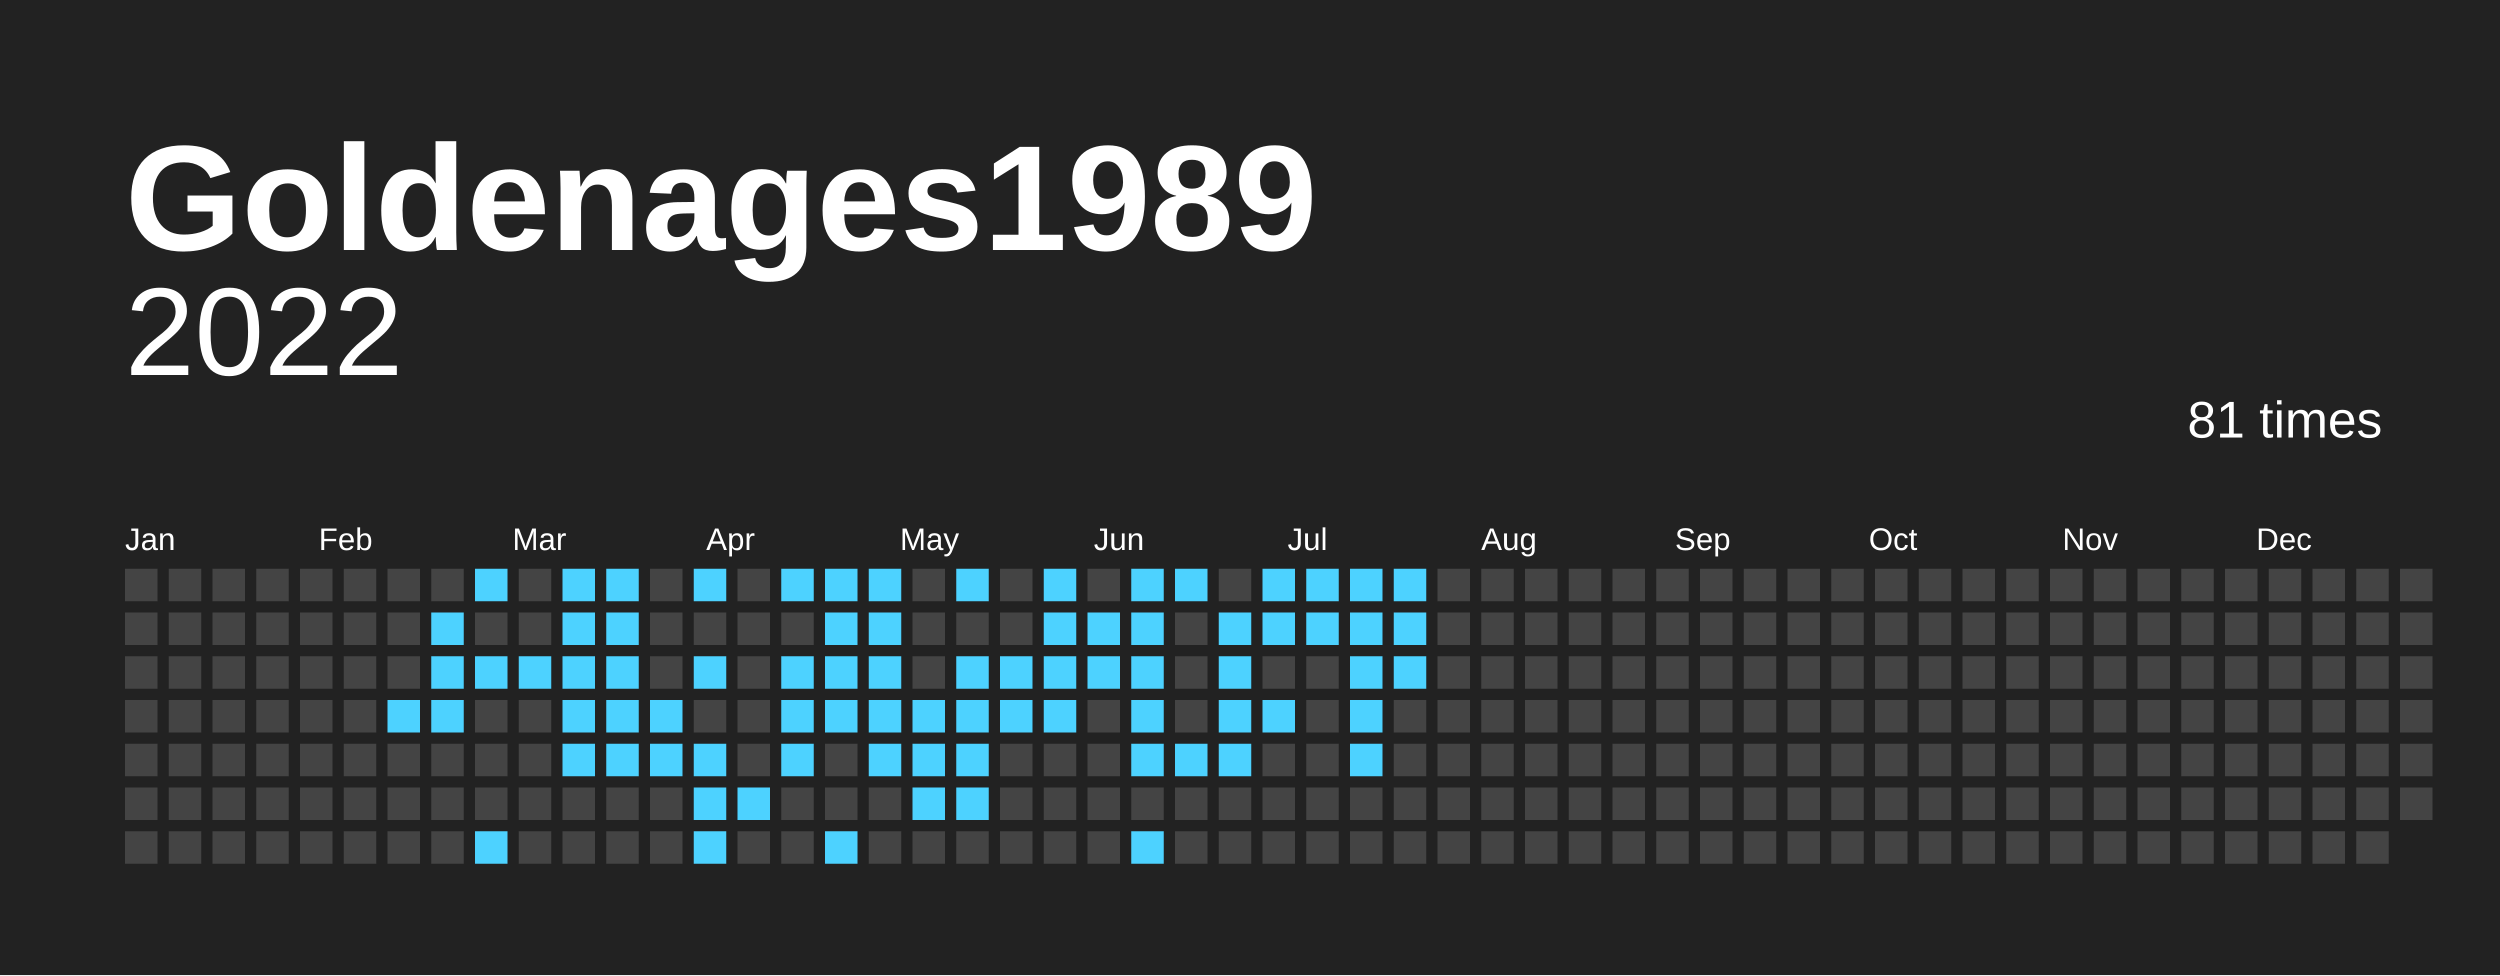
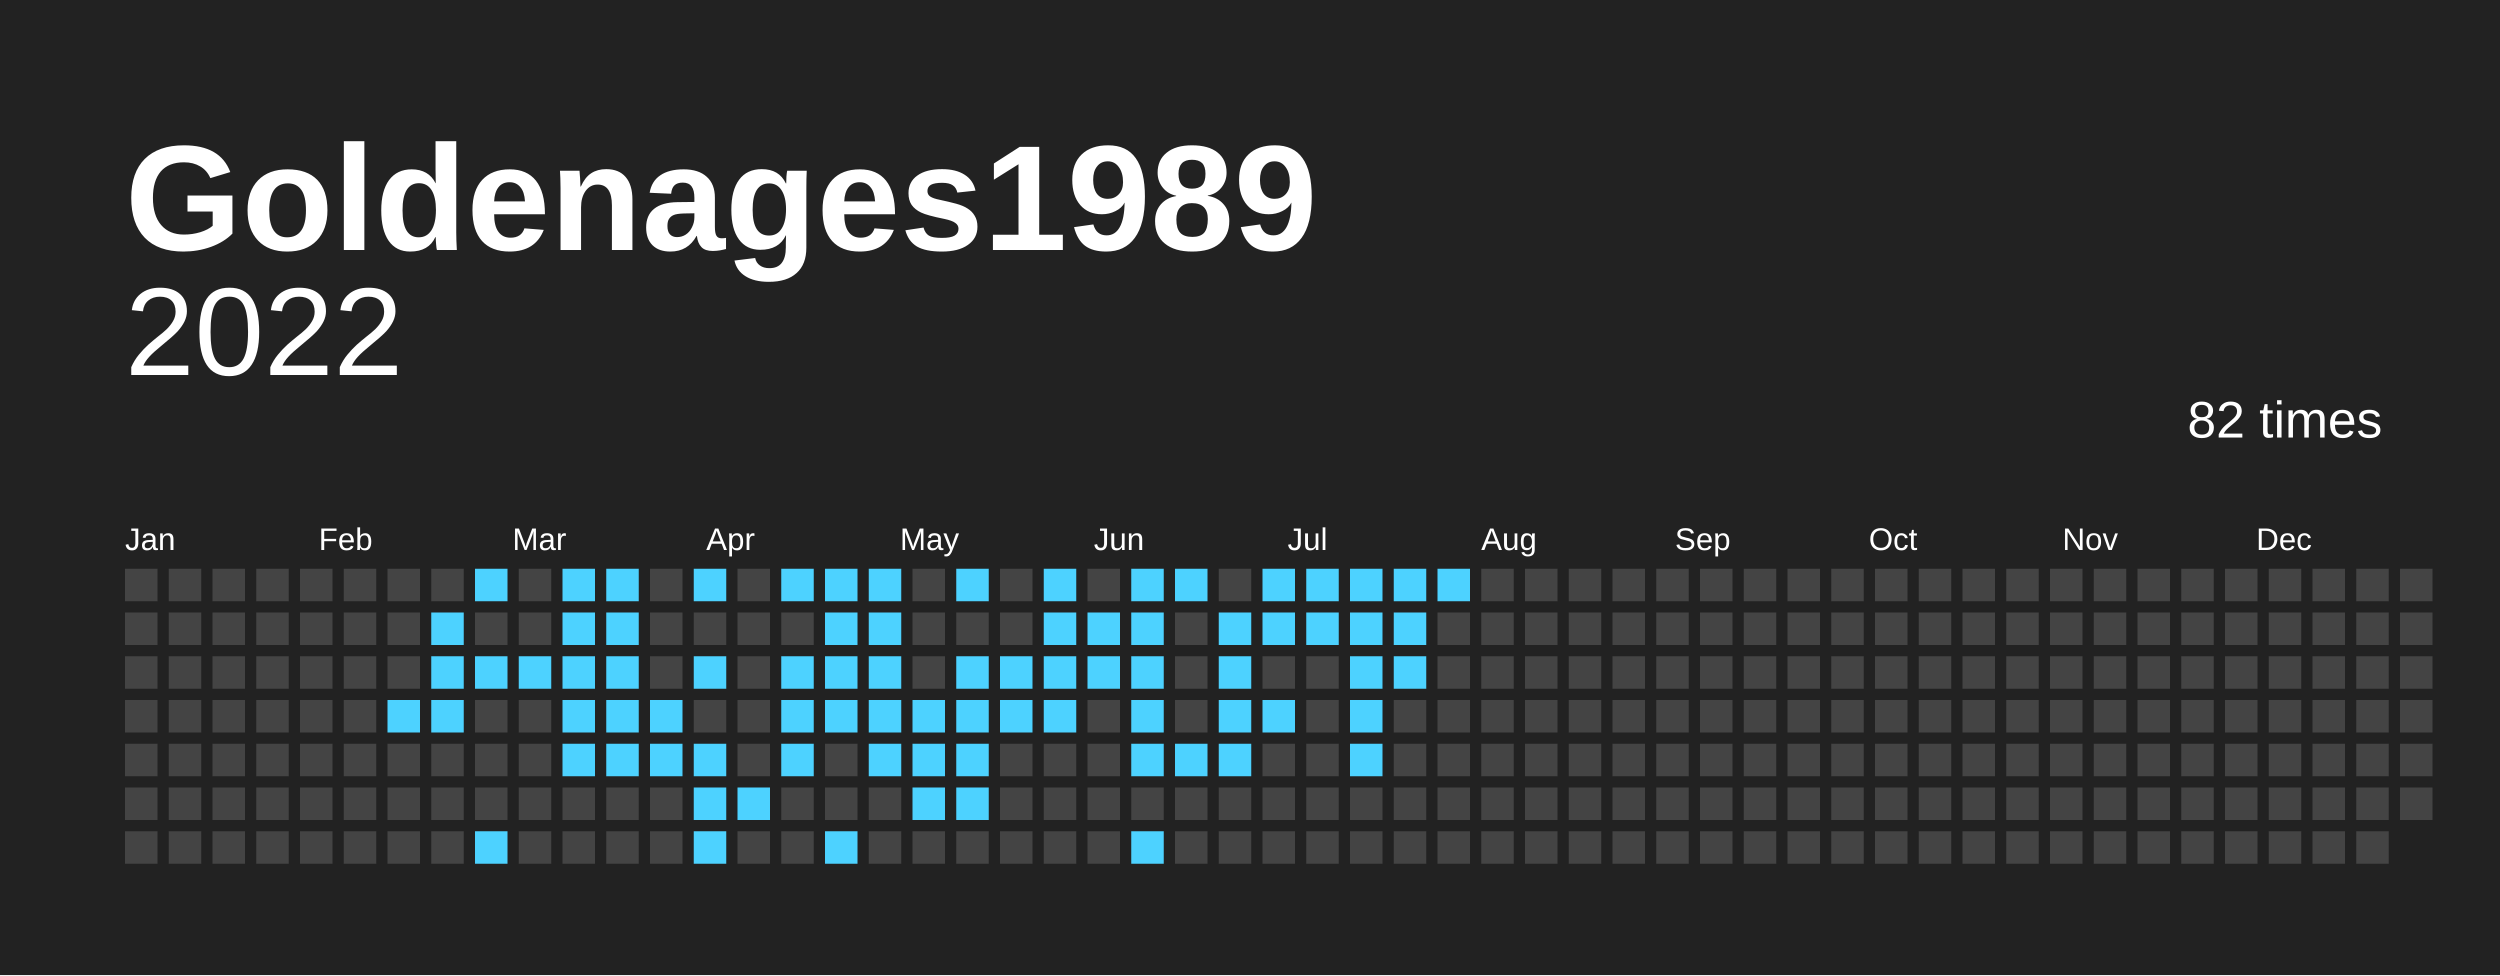
<svg xmlns="http://www.w3.org/2000/svg" baseProfile="full" height="78mm" version="1.1" viewBox="0,0,200,78" width="200mm">
  <defs />
  <rect fill="#222222" height="78" width="200" x="0" y="0" />
  <text fill="#FFFFFF" style="font-size:12px; font-family:Arial; font-weight:bold;" x="10" y="20">Goldenages1989</text>
  <text alignment-baseline="hanging" fill="#FFFFFF" style="font-size:10.0px; font-family:Arial;" x="10" y="30">2022</text>
-   <text alignment-baseline="hanging" fill="#FFFFFF" style="font-size:4.125px; font-family:Arial;" x="175" y="35">81 times</text>
+   <text alignment-baseline="hanging" fill="#FFFFFF" style="font-size:4.125px; font-family:Arial;" x="175" y="35">82 times</text>
  <text fill="#FFFFFF" style="font-size:2.5px; font-family:Arial" x="10.0" y="44">Jan</text>
  <text fill="#FFFFFF" style="font-size:2.5px; font-family:Arial" x="25.5" y="44">Feb</text>
  <text fill="#FFFFFF" style="font-size:2.5px; font-family:Arial" x="41.0" y="44">Mar</text>
  <text fill="#FFFFFF" style="font-size:2.5px; font-family:Arial" x="56.5" y="44">Apr</text>
  <text fill="#FFFFFF" style="font-size:2.5px; font-family:Arial" x="72.0" y="44">May</text>
  <text fill="#FFFFFF" style="font-size:2.5px; font-family:Arial" x="87.5" y="44">Jun</text>
  <text fill="#FFFFFF" style="font-size:2.5px; font-family:Arial" x="103.0" y="44">Jul</text>
  <text fill="#FFFFFF" style="font-size:2.5px; font-family:Arial" x="118.5" y="44">Aug</text>
  <text fill="#FFFFFF" style="font-size:2.5px; font-family:Arial" x="134.0" y="44">Sep</text>
  <text fill="#FFFFFF" style="font-size:2.5px; font-family:Arial" x="149.5" y="44">Oct</text>
  <text fill="#FFFFFF" style="font-size:2.5px; font-family:Arial" x="165.0" y="44">Nov</text>
  <text fill="#FFFFFF" style="font-size:2.5px; font-family:Arial" x="180.5" y="44">Dec</text>
  <rect fill="#444444" height="2.6" width="2.6" x="10.0" y="45.5" />
  <rect fill="#444444" height="2.6" width="2.6" x="10.0" y="49.0" />
  <rect fill="#444444" height="2.6" width="2.6" x="10.0" y="52.5" />
  <rect fill="#444444" height="2.6" width="2.6" x="10.0" y="56.0" />
  <rect fill="#444444" height="2.6" width="2.6" x="10.0" y="59.5" />
  <rect fill="#444444" height="2.6" width="2.6" x="10.0" y="63.0" />
  <rect fill="#444444" height="2.6" width="2.6" x="10.0" y="66.5" />
  <rect fill="#444444" height="2.6" width="2.6" x="13.5" y="45.5" />
  <rect fill="#444444" height="2.6" width="2.6" x="13.5" y="49.0" />
  <rect fill="#444444" height="2.6" width="2.6" x="13.5" y="52.5" />
  <rect fill="#444444" height="2.6" width="2.6" x="13.5" y="56.0" />
  <rect fill="#444444" height="2.6" width="2.6" x="13.5" y="59.5" />
  <rect fill="#444444" height="2.6" width="2.6" x="13.5" y="63.0" />
  <rect fill="#444444" height="2.6" width="2.6" x="13.5" y="66.5" />
  <rect fill="#444444" height="2.6" width="2.6" x="17.0" y="45.5" />
  <rect fill="#444444" height="2.6" width="2.6" x="17.0" y="49.0" />
  <rect fill="#444444" height="2.6" width="2.6" x="17.0" y="52.5" />
  <rect fill="#444444" height="2.6" width="2.6" x="17.0" y="56.0" />
  <rect fill="#444444" height="2.6" width="2.6" x="17.0" y="59.5" />
  <rect fill="#444444" height="2.6" width="2.6" x="17.0" y="63.0" />
  <rect fill="#444444" height="2.6" width="2.6" x="17.0" y="66.5" />
  <rect fill="#444444" height="2.6" width="2.6" x="20.5" y="45.5" />
  <rect fill="#444444" height="2.6" width="2.6" x="20.5" y="49.0" />
  <rect fill="#444444" height="2.6" width="2.6" x="20.5" y="52.5" />
  <rect fill="#444444" height="2.6" width="2.6" x="20.5" y="56.0" />
  <rect fill="#444444" height="2.6" width="2.6" x="20.5" y="59.5" />
  <rect fill="#444444" height="2.6" width="2.6" x="20.5" y="63.0" />
  <rect fill="#444444" height="2.6" width="2.6" x="20.5" y="66.5" />
  <rect fill="#444444" height="2.6" width="2.6" x="24.0" y="45.5" />
  <rect fill="#444444" height="2.6" width="2.6" x="24.0" y="49.0" />
  <rect fill="#444444" height="2.6" width="2.6" x="24.0" y="52.5" />
  <rect fill="#444444" height="2.6" width="2.6" x="24.0" y="56.0" />
  <rect fill="#444444" height="2.6" width="2.6" x="24.0" y="59.5" />
  <rect fill="#444444" height="2.6" width="2.6" x="24.0" y="63.0" />
  <rect fill="#444444" height="2.6" width="2.6" x="24.0" y="66.5" />
  <rect fill="#444444" height="2.6" width="2.6" x="27.5" y="45.5" />
  <rect fill="#444444" height="2.6" width="2.6" x="27.5" y="49.0" />
  <rect fill="#444444" height="2.6" width="2.6" x="27.5" y="52.5" />
  <rect fill="#444444" height="2.6" width="2.6" x="27.5" y="56.0" />
  <rect fill="#444444" height="2.6" width="2.6" x="27.5" y="59.5" />
  <rect fill="#444444" height="2.6" width="2.6" x="27.5" y="63.0" />
  <rect fill="#444444" height="2.6" width="2.6" x="27.5" y="66.5" />
  <rect fill="#444444" height="2.6" width="2.6" x="31.0" y="45.5" />
  <rect fill="#444444" height="2.6" width="2.6" x="31.0" y="49.0" />
  <rect fill="#444444" height="2.6" width="2.6" x="31.0" y="52.5" />
  <rect fill="#4DD2FF" height="2.6" width="2.6" x="31.0" y="56.0" />
  <rect fill="#444444" height="2.6" width="2.6" x="31.0" y="59.5" />
  <rect fill="#444444" height="2.6" width="2.6" x="31.0" y="63.0" />
  <rect fill="#444444" height="2.6" width="2.6" x="31.0" y="66.5" />
  <rect fill="#444444" height="2.6" width="2.6" x="34.5" y="45.5" />
  <rect fill="#4DD2FF" height="2.6" width="2.6" x="34.5" y="49.0" />
  <rect fill="#4DD2FF" height="2.6" width="2.6" x="34.5" y="52.5" />
  <rect fill="#4DD2FF" height="2.6" width="2.6" x="34.5" y="56.0" />
  <rect fill="#444444" height="2.6" width="2.6" x="34.5" y="59.5" />
  <rect fill="#444444" height="2.6" width="2.6" x="34.5" y="63.0" />
  <rect fill="#444444" height="2.6" width="2.6" x="34.5" y="66.5" />
  <rect fill="#4DD2FF" height="2.6" width="2.6" x="38.0" y="45.5" />
  <rect fill="#444444" height="2.6" width="2.6" x="38.0" y="49.0" />
  <rect fill="#4DD2FF" height="2.6" width="2.6" x="38.0" y="52.5" />
  <rect fill="#444444" height="2.6" width="2.6" x="38.0" y="56.0" />
  <rect fill="#444444" height="2.6" width="2.6" x="38.0" y="59.5" />
  <rect fill="#444444" height="2.6" width="2.6" x="38.0" y="63.0" />
  <rect fill="#4DD2FF" height="2.6" width="2.6" x="38.0" y="66.5" />
  <rect fill="#444444" height="2.6" width="2.6" x="41.5" y="45.5" />
  <rect fill="#444444" height="2.6" width="2.6" x="41.5" y="49.0" />
  <rect fill="#4DD2FF" height="2.6" width="2.6" x="41.5" y="52.5" />
  <rect fill="#444444" height="2.6" width="2.6" x="41.5" y="56.0" />
  <rect fill="#444444" height="2.6" width="2.6" x="41.5" y="59.5" />
  <rect fill="#444444" height="2.6" width="2.6" x="41.5" y="63.0" />
  <rect fill="#444444" height="2.6" width="2.6" x="41.5" y="66.5" />
  <rect fill="#4DD2FF" height="2.6" width="2.6" x="45.0" y="45.5" />
  <rect fill="#4DD2FF" height="2.6" width="2.6" x="45.0" y="49.0" />
  <rect fill="#4DD2FF" height="2.6" width="2.6" x="45.0" y="52.5" />
  <rect fill="#4DD2FF" height="2.6" width="2.6" x="45.0" y="56.0" />
  <rect fill="#4DD2FF" height="2.6" width="2.6" x="45.0" y="59.5" />
  <rect fill="#444444" height="2.6" width="2.6" x="45.0" y="63.0" />
  <rect fill="#444444" height="2.6" width="2.6" x="45.0" y="66.5" />
  <rect fill="#4DD2FF" height="2.6" width="2.6" x="48.5" y="45.5" />
  <rect fill="#4DD2FF" height="2.6" width="2.6" x="48.5" y="49.0" />
  <rect fill="#4DD2FF" height="2.6" width="2.6" x="48.5" y="52.5" />
  <rect fill="#4DD2FF" height="2.6" width="2.6" x="48.5" y="56.0" />
  <rect fill="#4DD2FF" height="2.6" width="2.6" x="48.5" y="59.5" />
  <rect fill="#444444" height="2.6" width="2.6" x="48.5" y="63.0" />
  <rect fill="#444444" height="2.6" width="2.6" x="48.5" y="66.5" />
  <rect fill="#444444" height="2.6" width="2.6" x="52.0" y="45.5" />
  <rect fill="#444444" height="2.6" width="2.6" x="52.0" y="49.0" />
  <rect fill="#444444" height="2.6" width="2.6" x="52.0" y="52.5" />
  <rect fill="#4DD2FF" height="2.6" width="2.6" x="52.0" y="56.0" />
  <rect fill="#4DD2FF" height="2.6" width="2.6" x="52.0" y="59.5" />
  <rect fill="#444444" height="2.6" width="2.6" x="52.0" y="63.0" />
  <rect fill="#444444" height="2.6" width="2.6" x="52.0" y="66.5" />
  <rect fill="#4DD2FF" height="2.6" width="2.6" x="55.5" y="45.5" />
  <rect fill="#444444" height="2.6" width="2.6" x="55.5" y="49.0" />
  <rect fill="#4DD2FF" height="2.6" width="2.6" x="55.5" y="52.5" />
  <rect fill="#444444" height="2.6" width="2.6" x="55.5" y="56.0" />
  <rect fill="#4DD2FF" height="2.6" width="2.6" x="55.5" y="59.5" />
  <rect fill="#4DD2FF" height="2.6" width="2.6" x="55.5" y="63.0" />
  <rect fill="#4DD2FF" height="2.6" width="2.6" x="55.5" y="66.5" />
  <rect fill="#444444" height="2.6" width="2.6" x="59.0" y="45.5" />
  <rect fill="#444444" height="2.6" width="2.6" x="59.0" y="49.0" />
  <rect fill="#444444" height="2.6" width="2.6" x="59.0" y="52.5" />
  <rect fill="#444444" height="2.6" width="2.6" x="59.0" y="56.0" />
  <rect fill="#444444" height="2.6" width="2.6" x="59.0" y="59.5" />
  <rect fill="#4DD2FF" height="2.6" width="2.6" x="59.0" y="63.0" />
  <rect fill="#444444" height="2.6" width="2.6" x="59.0" y="66.5" />
  <rect fill="#4DD2FF" height="2.6" width="2.6" x="62.5" y="45.5" />
  <rect fill="#444444" height="2.6" width="2.6" x="62.5" y="49.0" />
  <rect fill="#4DD2FF" height="2.6" width="2.6" x="62.5" y="52.5" />
  <rect fill="#4DD2FF" height="2.6" width="2.6" x="62.5" y="56.0" />
  <rect fill="#4DD2FF" height="2.6" width="2.6" x="62.5" y="59.5" />
  <rect fill="#444444" height="2.6" width="2.6" x="62.5" y="63.0" />
  <rect fill="#444444" height="2.6" width="2.6" x="62.5" y="66.5" />
  <rect fill="#4DD2FF" height="2.6" width="2.6" x="66.0" y="45.5" />
  <rect fill="#4DD2FF" height="2.6" width="2.6" x="66.0" y="49.0" />
  <rect fill="#4DD2FF" height="2.6" width="2.6" x="66.0" y="52.5" />
  <rect fill="#4DD2FF" height="2.6" width="2.6" x="66.0" y="56.0" />
  <rect fill="#444444" height="2.6" width="2.6" x="66.0" y="59.5" />
  <rect fill="#444444" height="2.6" width="2.6" x="66.0" y="63.0" />
  <rect fill="#4DD2FF" height="2.6" width="2.6" x="66.0" y="66.5" />
  <rect fill="#4DD2FF" height="2.6" width="2.6" x="69.5" y="45.5" />
  <rect fill="#4DD2FF" height="2.6" width="2.6" x="69.5" y="49.0" />
  <rect fill="#4DD2FF" height="2.6" width="2.6" x="69.5" y="52.5" />
  <rect fill="#4DD2FF" height="2.6" width="2.6" x="69.5" y="56.0" />
  <rect fill="#4DD2FF" height="2.6" width="2.6" x="69.5" y="59.5" />
  <rect fill="#444444" height="2.6" width="2.6" x="69.5" y="63.0" />
  <rect fill="#444444" height="2.6" width="2.6" x="69.5" y="66.5" />
  <rect fill="#444444" height="2.6" width="2.6" x="73.0" y="45.5" />
  <rect fill="#444444" height="2.6" width="2.6" x="73.0" y="49.0" />
  <rect fill="#444444" height="2.6" width="2.6" x="73.0" y="52.5" />
  <rect fill="#4DD2FF" height="2.6" width="2.6" x="73.0" y="56.0" />
  <rect fill="#4DD2FF" height="2.6" width="2.6" x="73.0" y="59.5" />
  <rect fill="#4DD2FF" height="2.6" width="2.6" x="73.0" y="63.0" />
  <rect fill="#444444" height="2.6" width="2.6" x="73.0" y="66.5" />
  <rect fill="#4DD2FF" height="2.6" width="2.6" x="76.5" y="45.5" />
  <rect fill="#444444" height="2.6" width="2.6" x="76.5" y="49.0" />
  <rect fill="#4DD2FF" height="2.6" width="2.6" x="76.5" y="52.5" />
  <rect fill="#4DD2FF" height="2.6" width="2.6" x="76.5" y="56.0" />
  <rect fill="#4DD2FF" height="2.6" width="2.6" x="76.5" y="59.5" />
  <rect fill="#4DD2FF" height="2.6" width="2.6" x="76.5" y="63.0" />
  <rect fill="#444444" height="2.6" width="2.6" x="76.5" y="66.5" />
  <rect fill="#444444" height="2.6" width="2.6" x="80.0" y="45.5" />
  <rect fill="#444444" height="2.6" width="2.6" x="80.0" y="49.0" />
  <rect fill="#4DD2FF" height="2.6" width="2.6" x="80.0" y="52.5" />
  <rect fill="#4DD2FF" height="2.6" width="2.6" x="80.0" y="56.0" />
  <rect fill="#444444" height="2.6" width="2.6" x="80.0" y="59.5" />
  <rect fill="#444444" height="2.6" width="2.6" x="80.0" y="63.0" />
  <rect fill="#444444" height="2.6" width="2.6" x="80.0" y="66.5" />
  <rect fill="#4DD2FF" height="2.6" width="2.6" x="83.5" y="45.5" />
  <rect fill="#4DD2FF" height="2.6" width="2.6" x="83.5" y="49.0" />
  <rect fill="#4DD2FF" height="2.6" width="2.6" x="83.5" y="52.5" />
  <rect fill="#4DD2FF" height="2.6" width="2.6" x="83.5" y="56.0" />
  <rect fill="#444444" height="2.6" width="2.6" x="83.5" y="59.5" />
  <rect fill="#444444" height="2.6" width="2.6" x="83.5" y="63.0" />
  <rect fill="#444444" height="2.6" width="2.6" x="83.5" y="66.5" />
  <rect fill="#444444" height="2.6" width="2.6" x="87.0" y="45.5" />
  <rect fill="#4DD2FF" height="2.6" width="2.6" x="87.0" y="49.0" />
  <rect fill="#4DD2FF" height="2.6" width="2.6" x="87.0" y="52.5" />
  <rect fill="#444444" height="2.6" width="2.6" x="87.0" y="56.0" />
  <rect fill="#444444" height="2.6" width="2.6" x="87.0" y="59.5" />
  <rect fill="#444444" height="2.6" width="2.6" x="87.0" y="63.0" />
  <rect fill="#444444" height="2.6" width="2.6" x="87.0" y="66.5" />
  <rect fill="#4DD2FF" height="2.6" width="2.6" x="90.5" y="45.5" />
  <rect fill="#4DD2FF" height="2.6" width="2.6" x="90.5" y="49.0" />
  <rect fill="#4DD2FF" height="2.6" width="2.6" x="90.5" y="52.5" />
  <rect fill="#4DD2FF" height="2.6" width="2.6" x="90.5" y="56.0" />
  <rect fill="#4DD2FF" height="2.6" width="2.6" x="90.5" y="59.5" />
  <rect fill="#444444" height="2.6" width="2.6" x="90.5" y="63.0" />
  <rect fill="#4DD2FF" height="2.6" width="2.6" x="90.5" y="66.5" />
  <rect fill="#4DD2FF" height="2.6" width="2.6" x="94.0" y="45.5" />
  <rect fill="#444444" height="2.6" width="2.6" x="94.0" y="49.0" />
  <rect fill="#444444" height="2.6" width="2.6" x="94.0" y="52.5" />
  <rect fill="#444444" height="2.6" width="2.6" x="94.0" y="56.0" />
  <rect fill="#4DD2FF" height="2.6" width="2.6" x="94.0" y="59.5" />
  <rect fill="#444444" height="2.6" width="2.6" x="94.0" y="63.0" />
  <rect fill="#444444" height="2.6" width="2.6" x="94.0" y="66.5" />
  <rect fill="#444444" height="2.6" width="2.6" x="97.5" y="45.5" />
  <rect fill="#4DD2FF" height="2.6" width="2.6" x="97.5" y="49.0" />
  <rect fill="#4DD2FF" height="2.6" width="2.6" x="97.5" y="52.5" />
  <rect fill="#4DD2FF" height="2.6" width="2.6" x="97.5" y="56.0" />
  <rect fill="#4DD2FF" height="2.6" width="2.6" x="97.5" y="59.5" />
  <rect fill="#444444" height="2.6" width="2.6" x="97.5" y="63.0" />
  <rect fill="#444444" height="2.6" width="2.6" x="97.5" y="66.5" />
  <rect fill="#4DD2FF" height="2.6" width="2.6" x="101.0" y="45.5" />
  <rect fill="#4DD2FF" height="2.6" width="2.6" x="101.0" y="49.0" />
  <rect fill="#444444" height="2.6" width="2.6" x="101.0" y="52.5" />
  <rect fill="#4DD2FF" height="2.6" width="2.6" x="101.0" y="56.0" />
  <rect fill="#444444" height="2.6" width="2.6" x="101.0" y="59.5" />
  <rect fill="#444444" height="2.6" width="2.6" x="101.0" y="63.0" />
  <rect fill="#444444" height="2.6" width="2.6" x="101.0" y="66.5" />
  <rect fill="#4DD2FF" height="2.6" width="2.6" x="104.5" y="45.5" />
  <rect fill="#4DD2FF" height="2.6" width="2.6" x="104.5" y="49.0" />
  <rect fill="#444444" height="2.6" width="2.6" x="104.5" y="52.5" />
  <rect fill="#444444" height="2.6" width="2.6" x="104.5" y="56.0" />
  <rect fill="#444444" height="2.6" width="2.6" x="104.5" y="59.5" />
  <rect fill="#444444" height="2.6" width="2.6" x="104.5" y="63.0" />
  <rect fill="#444444" height="2.6" width="2.6" x="104.5" y="66.5" />
  <rect fill="#4DD2FF" height="2.6" width="2.6" x="108.0" y="45.5" />
  <rect fill="#4DD2FF" height="2.6" width="2.6" x="108.0" y="49.0" />
  <rect fill="#4DD2FF" height="2.6" width="2.6" x="108.0" y="52.5" />
  <rect fill="#4DD2FF" height="2.6" width="2.6" x="108.0" y="56.0" />
  <rect fill="#4DD2FF" height="2.6" width="2.6" x="108.0" y="59.5" />
  <rect fill="#444444" height="2.6" width="2.6" x="108.0" y="63.0" />
  <rect fill="#444444" height="2.6" width="2.6" x="108.0" y="66.5" />
  <rect fill="#4DD2FF" height="2.6" width="2.6" x="111.5" y="45.5" />
  <rect fill="#4DD2FF" height="2.6" width="2.6" x="111.5" y="49.0" />
  <rect fill="#4DD2FF" height="2.6" width="2.6" x="111.5" y="52.5" />
  <rect fill="#444444" height="2.6" width="2.6" x="111.5" y="56.0" />
  <rect fill="#444444" height="2.6" width="2.6" x="111.5" y="59.5" />
  <rect fill="#444444" height="2.6" width="2.6" x="111.5" y="63.0" />
  <rect fill="#444444" height="2.6" width="2.6" x="111.5" y="66.5" />
-   <rect fill="#444444" height="2.6" width="2.6" x="115.0" y="45.5" />
+   <rect fill="#4DD2FF" height="2.6" width="2.6" x="115.0" y="45.5" />
  <rect fill="#444444" height="2.6" width="2.6" x="115.0" y="49.0" />
  <rect fill="#444444" height="2.6" width="2.6" x="115.0" y="52.5" />
  <rect fill="#444444" height="2.6" width="2.6" x="115.0" y="56.0" />
  <rect fill="#444444" height="2.6" width="2.6" x="115.0" y="59.5" />
  <rect fill="#444444" height="2.6" width="2.6" x="115.0" y="63.0" />
  <rect fill="#444444" height="2.6" width="2.6" x="115.0" y="66.5" />
  <rect fill="#444444" height="2.6" width="2.6" x="118.5" y="45.5" />
  <rect fill="#444444" height="2.6" width="2.6" x="118.5" y="49.0" />
  <rect fill="#444444" height="2.6" width="2.6" x="118.5" y="52.5" />
  <rect fill="#444444" height="2.6" width="2.6" x="118.5" y="56.0" />
  <rect fill="#444444" height="2.6" width="2.6" x="118.5" y="59.5" />
  <rect fill="#444444" height="2.6" width="2.6" x="118.5" y="63.0" />
  <rect fill="#444444" height="2.6" width="2.6" x="118.5" y="66.5" />
  <rect fill="#444444" height="2.6" width="2.6" x="122.0" y="45.5" />
  <rect fill="#444444" height="2.6" width="2.6" x="122.0" y="49.0" />
  <rect fill="#444444" height="2.6" width="2.6" x="122.0" y="52.5" />
  <rect fill="#444444" height="2.6" width="2.6" x="122.0" y="56.0" />
  <rect fill="#444444" height="2.6" width="2.6" x="122.0" y="59.5" />
  <rect fill="#444444" height="2.6" width="2.6" x="122.0" y="63.0" />
  <rect fill="#444444" height="2.6" width="2.6" x="122.0" y="66.5" />
  <rect fill="#444444" height="2.6" width="2.6" x="125.5" y="45.5" />
  <rect fill="#444444" height="2.6" width="2.6" x="125.5" y="49.0" />
  <rect fill="#444444" height="2.6" width="2.6" x="125.5" y="52.5" />
  <rect fill="#444444" height="2.6" width="2.6" x="125.5" y="56.0" />
  <rect fill="#444444" height="2.6" width="2.6" x="125.5" y="59.5" />
  <rect fill="#444444" height="2.6" width="2.6" x="125.5" y="63.0" />
  <rect fill="#444444" height="2.6" width="2.6" x="125.5" y="66.5" />
  <rect fill="#444444" height="2.6" width="2.6" x="129.0" y="45.5" />
  <rect fill="#444444" height="2.6" width="2.6" x="129.0" y="49.0" />
  <rect fill="#444444" height="2.6" width="2.6" x="129.0" y="52.5" />
  <rect fill="#444444" height="2.6" width="2.6" x="129.0" y="56.0" />
  <rect fill="#444444" height="2.6" width="2.6" x="129.0" y="59.5" />
  <rect fill="#444444" height="2.6" width="2.6" x="129.0" y="63.0" />
  <rect fill="#444444" height="2.6" width="2.6" x="129.0" y="66.5" />
  <rect fill="#444444" height="2.6" width="2.6" x="132.5" y="45.5" />
  <rect fill="#444444" height="2.6" width="2.6" x="132.5" y="49.0" />
  <rect fill="#444444" height="2.6" width="2.6" x="132.5" y="52.5" />
  <rect fill="#444444" height="2.6" width="2.6" x="132.5" y="56.0" />
  <rect fill="#444444" height="2.6" width="2.6" x="132.5" y="59.5" />
  <rect fill="#444444" height="2.6" width="2.6" x="132.5" y="63.0" />
  <rect fill="#444444" height="2.6" width="2.6" x="132.5" y="66.5" />
  <rect fill="#444444" height="2.6" width="2.6" x="136.0" y="45.5" />
  <rect fill="#444444" height="2.6" width="2.6" x="136.0" y="49.0" />
  <rect fill="#444444" height="2.6" width="2.6" x="136.0" y="52.5" />
  <rect fill="#444444" height="2.6" width="2.6" x="136.0" y="56.0" />
  <rect fill="#444444" height="2.6" width="2.6" x="136.0" y="59.5" />
  <rect fill="#444444" height="2.6" width="2.6" x="136.0" y="63.0" />
  <rect fill="#444444" height="2.6" width="2.6" x="136.0" y="66.5" />
  <rect fill="#444444" height="2.6" width="2.6" x="139.5" y="45.5" />
  <rect fill="#444444" height="2.6" width="2.6" x="139.5" y="49.0" />
  <rect fill="#444444" height="2.6" width="2.6" x="139.5" y="52.5" />
  <rect fill="#444444" height="2.6" width="2.6" x="139.5" y="56.0" />
  <rect fill="#444444" height="2.6" width="2.6" x="139.5" y="59.5" />
  <rect fill="#444444" height="2.6" width="2.6" x="139.5" y="63.0" />
  <rect fill="#444444" height="2.6" width="2.6" x="139.5" y="66.5" />
  <rect fill="#444444" height="2.6" width="2.6" x="143.0" y="45.5" />
  <rect fill="#444444" height="2.6" width="2.6" x="143.0" y="49.0" />
  <rect fill="#444444" height="2.6" width="2.6" x="143.0" y="52.5" />
  <rect fill="#444444" height="2.6" width="2.6" x="143.0" y="56.0" />
  <rect fill="#444444" height="2.6" width="2.6" x="143.0" y="59.5" />
  <rect fill="#444444" height="2.6" width="2.6" x="143.0" y="63.0" />
  <rect fill="#444444" height="2.6" width="2.6" x="143.0" y="66.5" />
  <rect fill="#444444" height="2.6" width="2.6" x="146.5" y="45.5" />
  <rect fill="#444444" height="2.6" width="2.6" x="146.5" y="49.0" />
  <rect fill="#444444" height="2.6" width="2.6" x="146.5" y="52.5" />
  <rect fill="#444444" height="2.6" width="2.6" x="146.5" y="56.0" />
  <rect fill="#444444" height="2.6" width="2.6" x="146.5" y="59.5" />
  <rect fill="#444444" height="2.6" width="2.6" x="146.5" y="63.0" />
  <rect fill="#444444" height="2.6" width="2.6" x="146.5" y="66.5" />
  <rect fill="#444444" height="2.6" width="2.6" x="150.0" y="45.5" />
  <rect fill="#444444" height="2.6" width="2.6" x="150.0" y="49.0" />
  <rect fill="#444444" height="2.6" width="2.6" x="150.0" y="52.5" />
  <rect fill="#444444" height="2.6" width="2.6" x="150.0" y="56.0" />
  <rect fill="#444444" height="2.6" width="2.6" x="150.0" y="59.5" />
  <rect fill="#444444" height="2.6" width="2.6" x="150.0" y="63.0" />
  <rect fill="#444444" height="2.6" width="2.6" x="150.0" y="66.5" />
  <rect fill="#444444" height="2.6" width="2.6" x="153.5" y="45.5" />
  <rect fill="#444444" height="2.6" width="2.6" x="153.5" y="49.0" />
  <rect fill="#444444" height="2.6" width="2.6" x="153.5" y="52.5" />
  <rect fill="#444444" height="2.6" width="2.6" x="153.5" y="56.0" />
  <rect fill="#444444" height="2.6" width="2.6" x="153.5" y="59.5" />
  <rect fill="#444444" height="2.6" width="2.6" x="153.5" y="63.0" />
  <rect fill="#444444" height="2.6" width="2.6" x="153.5" y="66.5" />
  <rect fill="#444444" height="2.6" width="2.6" x="157.0" y="45.5" />
  <rect fill="#444444" height="2.6" width="2.6" x="157.0" y="49.0" />
  <rect fill="#444444" height="2.6" width="2.6" x="157.0" y="52.5" />
  <rect fill="#444444" height="2.6" width="2.6" x="157.0" y="56.0" />
  <rect fill="#444444" height="2.6" width="2.6" x="157.0" y="59.5" />
  <rect fill="#444444" height="2.6" width="2.6" x="157.0" y="63.0" />
  <rect fill="#444444" height="2.6" width="2.6" x="157.0" y="66.5" />
  <rect fill="#444444" height="2.6" width="2.6" x="160.5" y="45.5" />
  <rect fill="#444444" height="2.6" width="2.6" x="160.5" y="49.0" />
  <rect fill="#444444" height="2.6" width="2.6" x="160.5" y="52.5" />
  <rect fill="#444444" height="2.6" width="2.6" x="160.5" y="56.0" />
  <rect fill="#444444" height="2.6" width="2.6" x="160.5" y="59.5" />
  <rect fill="#444444" height="2.6" width="2.6" x="160.5" y="63.0" />
  <rect fill="#444444" height="2.6" width="2.6" x="160.5" y="66.5" />
  <rect fill="#444444" height="2.6" width="2.6" x="164.0" y="45.5" />
  <rect fill="#444444" height="2.6" width="2.6" x="164.0" y="49.0" />
  <rect fill="#444444" height="2.6" width="2.6" x="164.0" y="52.5" />
  <rect fill="#444444" height="2.6" width="2.6" x="164.0" y="56.0" />
  <rect fill="#444444" height="2.6" width="2.6" x="164.0" y="59.5" />
  <rect fill="#444444" height="2.6" width="2.6" x="164.0" y="63.0" />
  <rect fill="#444444" height="2.6" width="2.6" x="164.0" y="66.5" />
  <rect fill="#444444" height="2.6" width="2.6" x="167.5" y="45.5" />
  <rect fill="#444444" height="2.6" width="2.6" x="167.5" y="49.0" />
  <rect fill="#444444" height="2.6" width="2.6" x="167.5" y="52.5" />
  <rect fill="#444444" height="2.6" width="2.6" x="167.5" y="56.0" />
  <rect fill="#444444" height="2.6" width="2.6" x="167.5" y="59.5" />
  <rect fill="#444444" height="2.6" width="2.6" x="167.5" y="63.0" />
  <rect fill="#444444" height="2.6" width="2.6" x="167.5" y="66.5" />
  <rect fill="#444444" height="2.6" width="2.6" x="171.0" y="45.5" />
  <rect fill="#444444" height="2.6" width="2.6" x="171.0" y="49.0" />
  <rect fill="#444444" height="2.6" width="2.6" x="171.0" y="52.5" />
  <rect fill="#444444" height="2.6" width="2.6" x="171.0" y="56.0" />
  <rect fill="#444444" height="2.6" width="2.6" x="171.0" y="59.5" />
  <rect fill="#444444" height="2.6" width="2.6" x="171.0" y="63.0" />
  <rect fill="#444444" height="2.6" width="2.6" x="171.0" y="66.5" />
  <rect fill="#444444" height="2.6" width="2.6" x="174.5" y="45.5" />
  <rect fill="#444444" height="2.6" width="2.6" x="174.5" y="49.0" />
  <rect fill="#444444" height="2.6" width="2.6" x="174.5" y="52.5" />
  <rect fill="#444444" height="2.6" width="2.6" x="174.5" y="56.0" />
  <rect fill="#444444" height="2.6" width="2.6" x="174.5" y="59.5" />
  <rect fill="#444444" height="2.6" width="2.6" x="174.5" y="63.0" />
  <rect fill="#444444" height="2.6" width="2.6" x="174.5" y="66.5" />
  <rect fill="#444444" height="2.6" width="2.6" x="178.0" y="45.5" />
  <rect fill="#444444" height="2.6" width="2.6" x="178.0" y="49.0" />
  <rect fill="#444444" height="2.6" width="2.6" x="178.0" y="52.5" />
  <rect fill="#444444" height="2.6" width="2.6" x="178.0" y="56.0" />
  <rect fill="#444444" height="2.6" width="2.6" x="178.0" y="59.5" />
  <rect fill="#444444" height="2.6" width="2.6" x="178.0" y="63.0" />
  <rect fill="#444444" height="2.6" width="2.6" x="178.0" y="66.5" />
  <rect fill="#444444" height="2.6" width="2.6" x="181.5" y="45.5" />
  <rect fill="#444444" height="2.6" width="2.6" x="181.5" y="49.0" />
  <rect fill="#444444" height="2.6" width="2.6" x="181.5" y="52.5" />
  <rect fill="#444444" height="2.6" width="2.6" x="181.5" y="56.0" />
  <rect fill="#444444" height="2.6" width="2.6" x="181.5" y="59.5" />
  <rect fill="#444444" height="2.6" width="2.6" x="181.5" y="63.0" />
  <rect fill="#444444" height="2.6" width="2.6" x="181.5" y="66.5" />
  <rect fill="#444444" height="2.6" width="2.6" x="185.0" y="45.5" />
  <rect fill="#444444" height="2.6" width="2.6" x="185.0" y="49.0" />
  <rect fill="#444444" height="2.6" width="2.6" x="185.0" y="52.5" />
  <rect fill="#444444" height="2.6" width="2.6" x="185.0" y="56.0" />
  <rect fill="#444444" height="2.6" width="2.6" x="185.0" y="59.5" />
  <rect fill="#444444" height="2.6" width="2.6" x="185.0" y="63.0" />
  <rect fill="#444444" height="2.6" width="2.6" x="185.0" y="66.5" />
  <rect fill="#444444" height="2.6" width="2.6" x="188.5" y="45.5" />
  <rect fill="#444444" height="2.6" width="2.6" x="188.5" y="49.0" />
  <rect fill="#444444" height="2.6" width="2.6" x="188.5" y="52.5" />
  <rect fill="#444444" height="2.6" width="2.6" x="188.5" y="56.0" />
  <rect fill="#444444" height="2.6" width="2.6" x="188.5" y="59.5" />
  <rect fill="#444444" height="2.6" width="2.6" x="188.5" y="63.0" />
  <rect fill="#444444" height="2.6" width="2.6" x="188.5" y="66.5" />
  <rect fill="#444444" height="2.6" width="2.6" x="192.0" y="45.5" />
  <rect fill="#444444" height="2.6" width="2.6" x="192.0" y="49.0" />
  <rect fill="#444444" height="2.6" width="2.6" x="192.0" y="52.5" />
  <rect fill="#444444" height="2.6" width="2.6" x="192.0" y="56.0" />
  <rect fill="#444444" height="2.6" width="2.6" x="192.0" y="59.5" />
  <rect fill="#444444" height="2.6" width="2.6" x="192.0" y="63.0" />
</svg>
